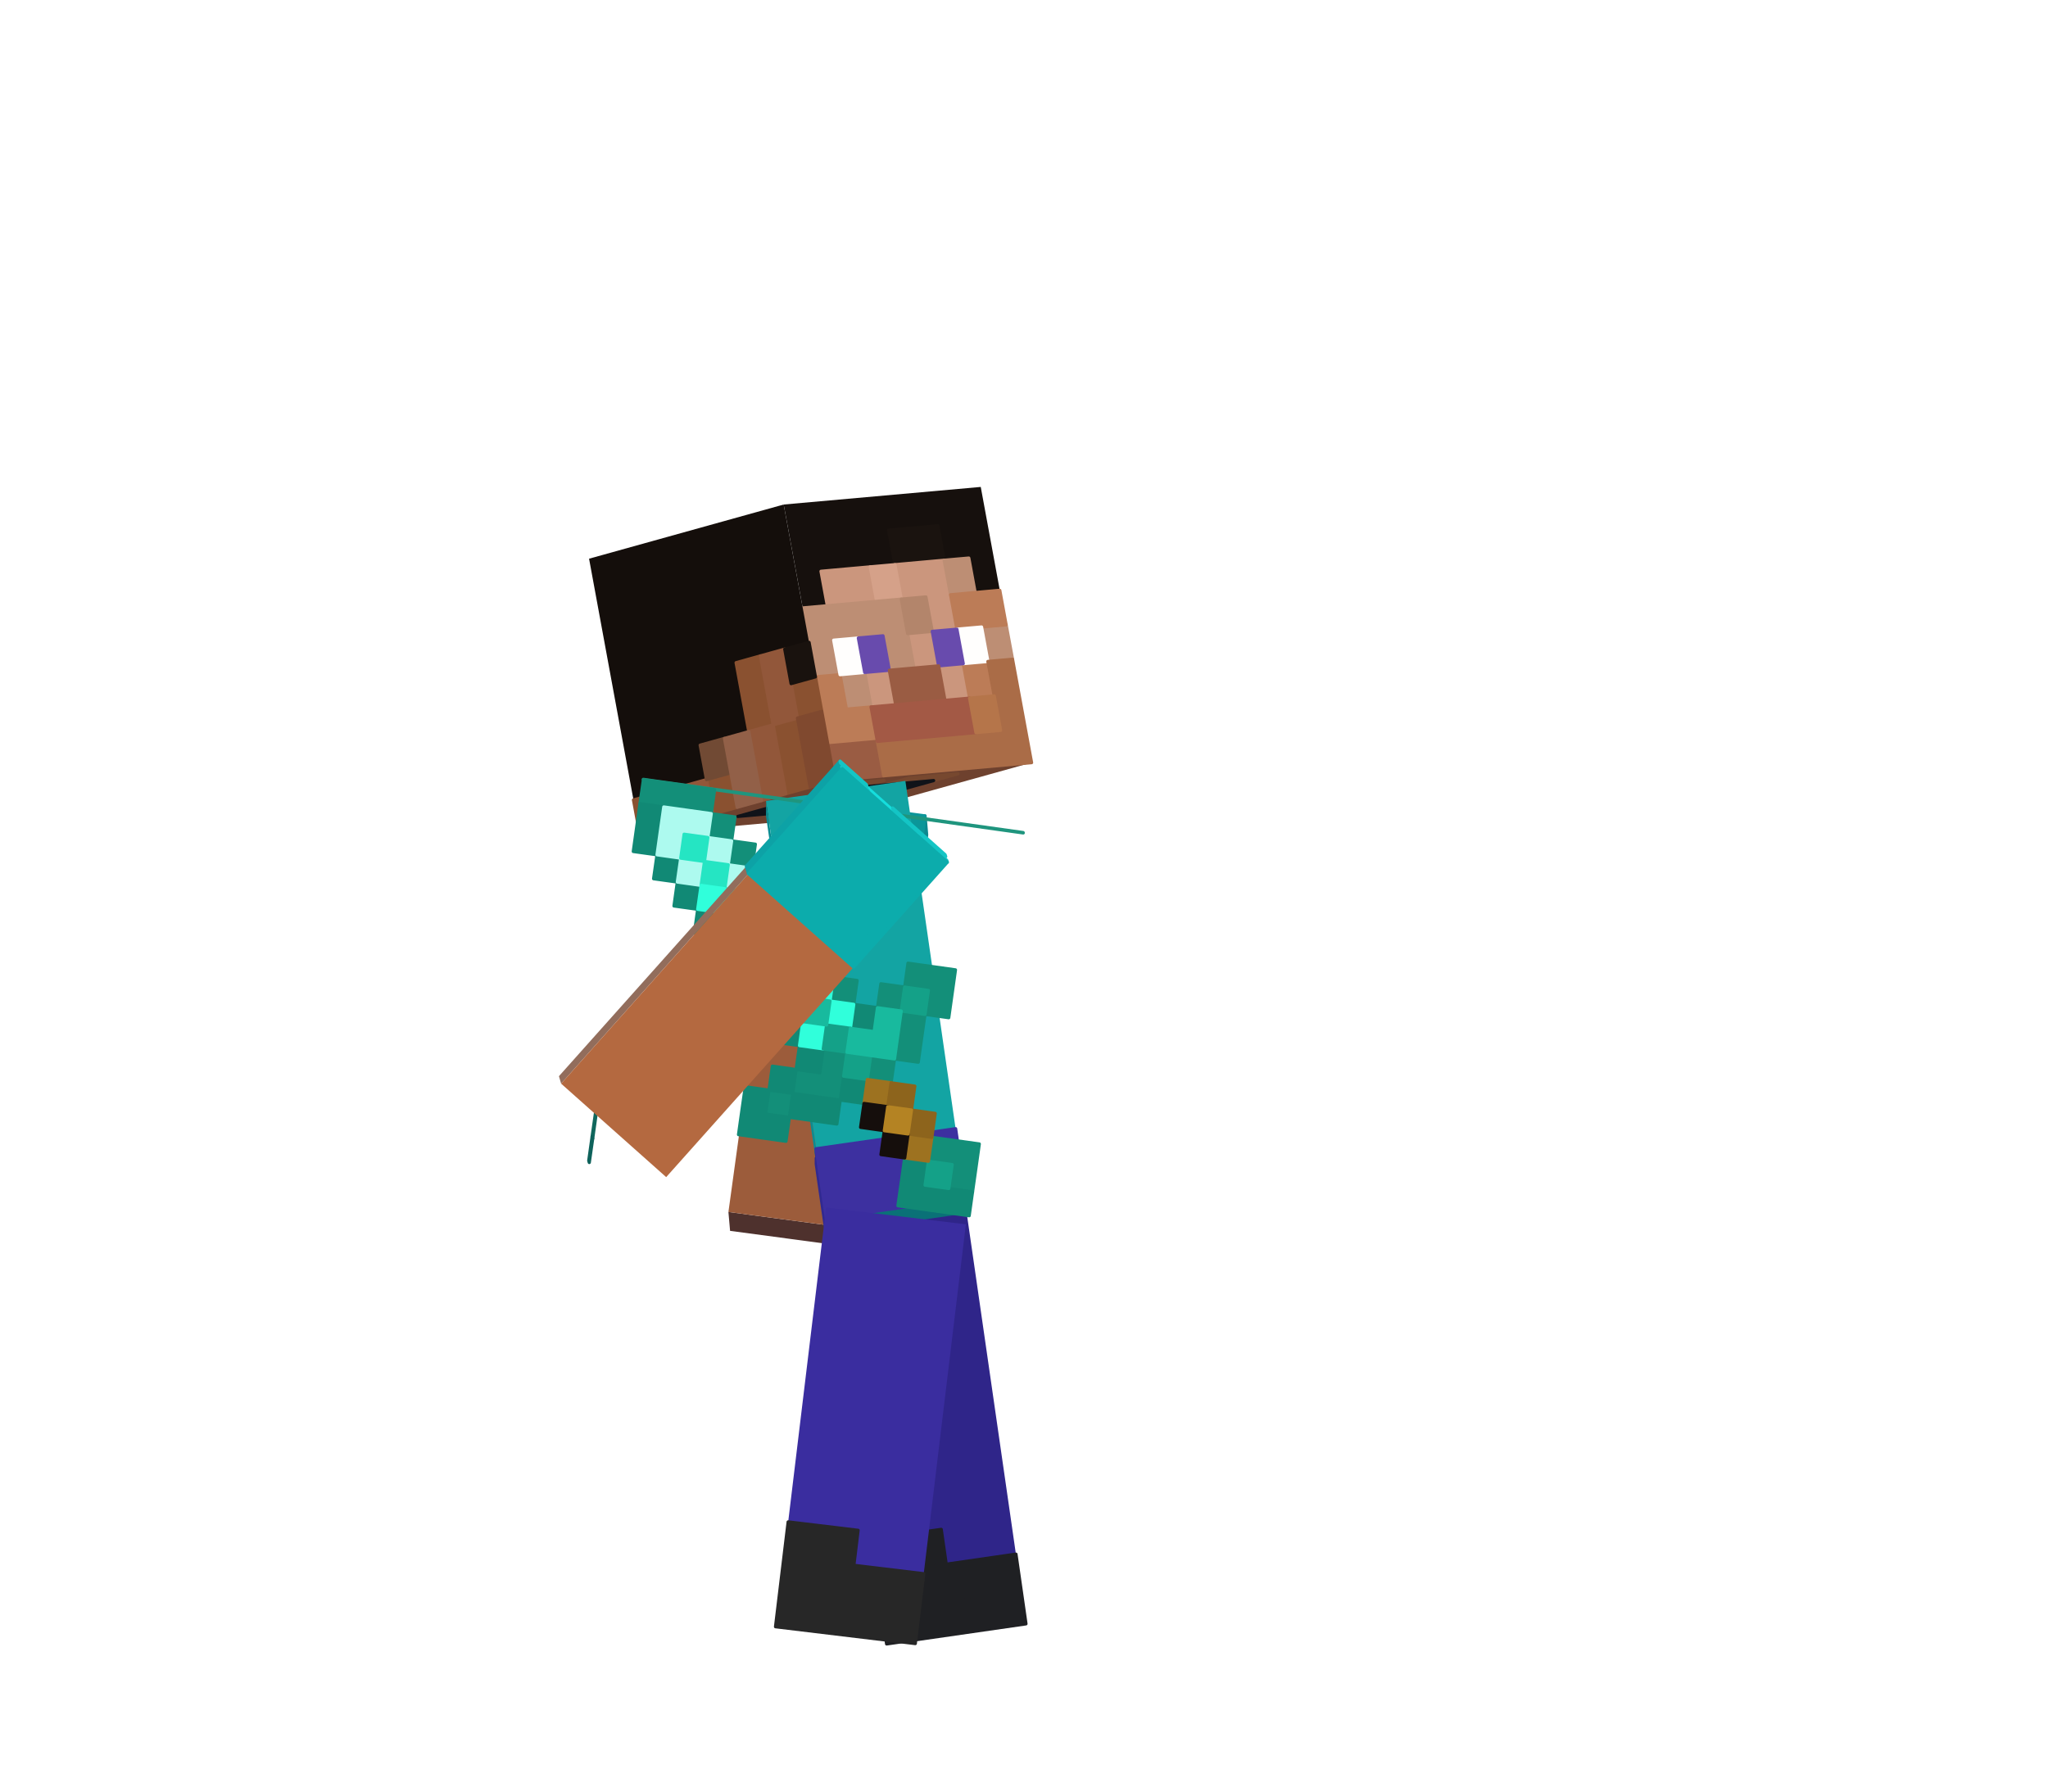
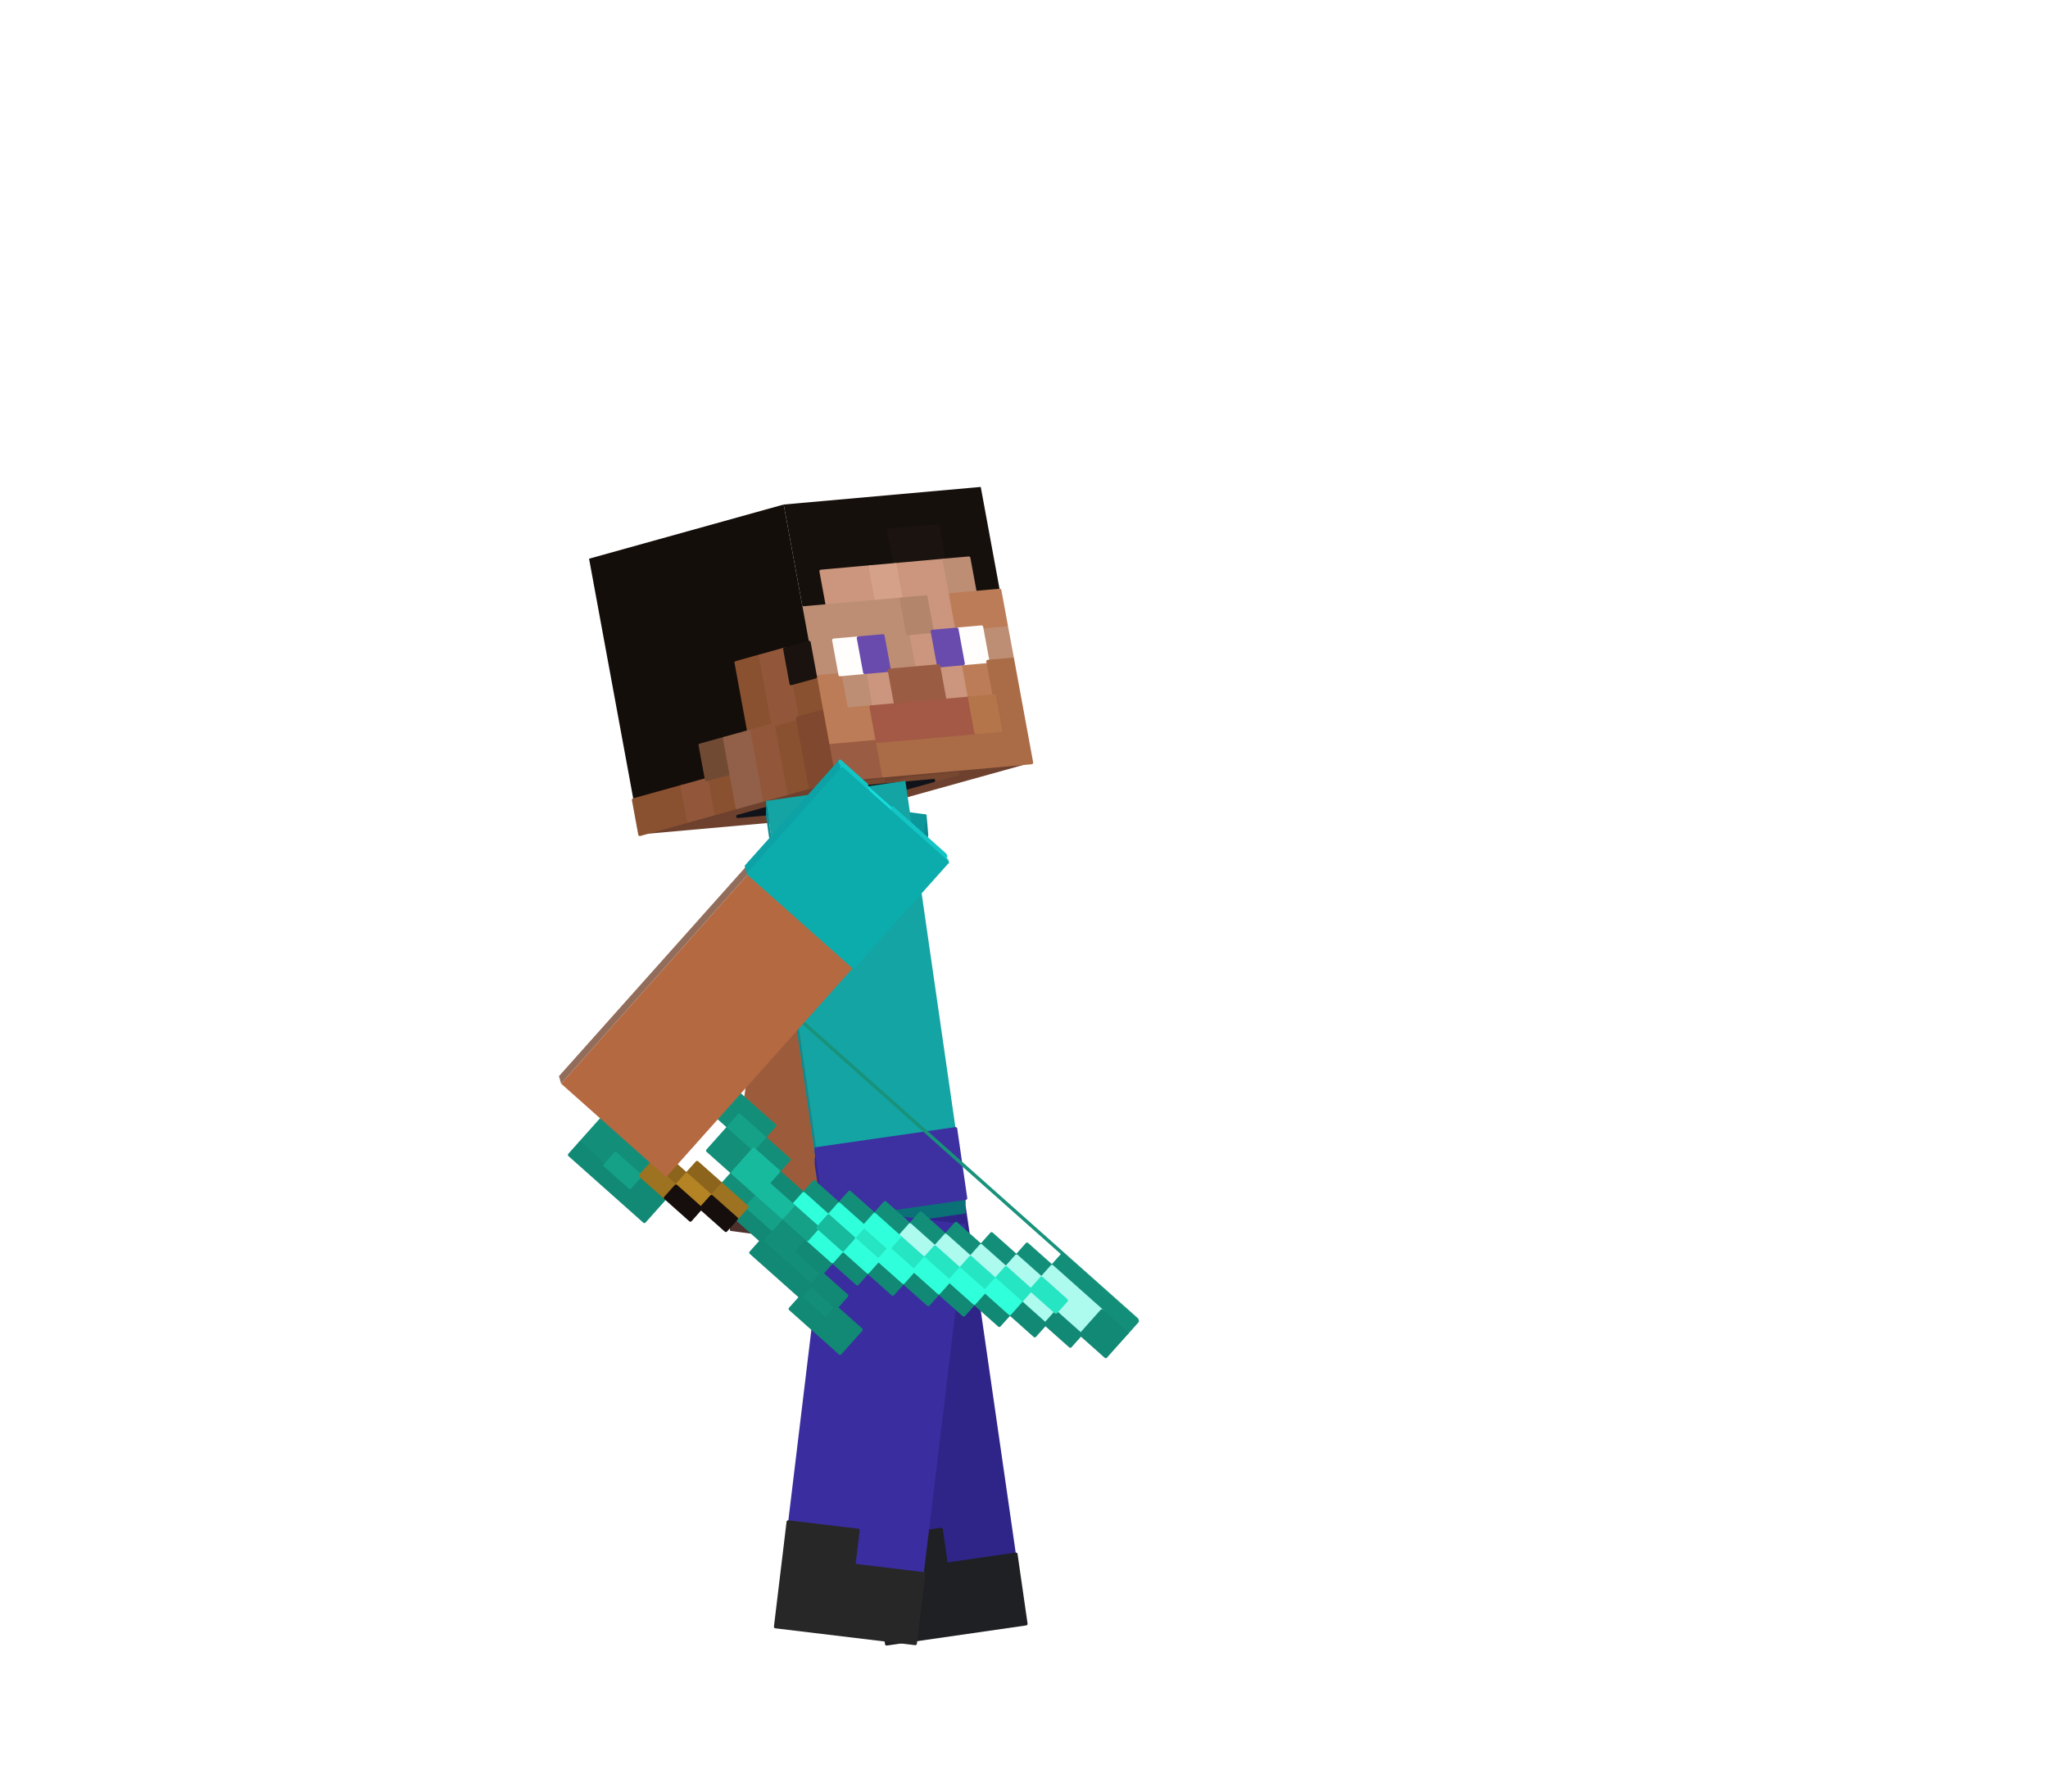
<svg xmlns="http://www.w3.org/2000/svg" viewBox="0 0 384 336" width="384" height="336" role="img" aria-labelledby="swing-1-title">
  <g id="steve">
    <g id="arm-left" aria-label="Left arm">
      <g class="face" data-face="front">
        <path fill="#795c53" d="M173.44 153.02L173.75 156.56L163.05 234.34L162.74 230.8Z" />
        <path fill="#0c888f" stroke="#0c888f" stroke-width=".6" stroke-linejoin="round" d="M173.44 153.02L173.75 156.56L172.86 163.04L172.55 159.5ZM172.55 159.5L172.86 163.04L171.96 169.52L171.66 165.98ZM171.66 165.98L171.96 169.52L171.07 176L170.77 172.46ZM170.77 172.46L171.07 176L170.18 182.49L169.87 178.94Z" />
      </g>
      <g class="face" data-face="bottom">
        <path fill="#4e312d" d="M162.74 230.8L163.05 234.34L136.89 230.84L136.58 227.3Z" />
      </g>
      <g class="face" data-face="nx">
        <path fill="#9c5c3b" d="M147.29 149.52L173.44 153.02L162.74 230.8L136.58 227.3Z" />
        <path fill="#0b9699" stroke="#0b9699" stroke-width=".6" stroke-linejoin="round" d="M147.29 149.52L173.44 153.02L172.55 159.5L146.39 156ZM146.39 156L172.55 159.5L171.66 165.98L145.5 162.49ZM145.5 162.49L171.66 165.98L170.77 172.46L144.61 168.97ZM144.61 168.97L170.77 172.46L169.87 178.94L143.72 175.45Z" />
      </g>
    </g>
    <g id="leg-left" aria-label="Left leg">
      <g class="face" data-face="nx">
        <path fill="#2f2589" d="M154.94 229.92L181.06 226.15L192.37 304.54L166.24 308.31Z" />
        <path fill="#1f2023" stroke="#1f2023" stroke-width=".6" stroke-linejoin="round" d="M163.41 288.71L176.48 286.82L177.42 293.36L164.36 295.24ZM164.36 295.24L190.49 291.47L191.43 298L165.3 301.77ZM165.3 301.77L191.43 298L192.37 304.54L166.24 308.31Z" />
      </g>
    </g>
    <g id="head" aria-label="Head">
      <g class="face" data-face="bottom">
        <path fill="#6e412e" d="M156.46 146.33L193.42 143.03L156.93 153.19L119.97 156.49Z" />
        <path fill="#77482f" stroke="#77482f" stroke-width=".6" stroke-linejoin="round" d="M161.14 146.77L165.76 146.36L161.2 147.63L156.58 148.04ZM170.38 145.95L179.62 145.12L175.06 146.39L165.82 147.22Z" />
        <path fill="#101319" stroke="#101319" stroke-width=".6" stroke-linejoin="round" d="M156.58 148.04L175.06 146.39L170.49 147.66L152.02 149.31ZM152.02 149.31L170.49 147.66L165.93 148.93L147.46 150.58ZM147.46 150.58L165.93 148.93L161.37 150.2L142.9 151.85ZM142.9 151.85L161.37 150.2L156.81 151.47L138.33 153.12Z" />
        <path fill="#5c2b2e" stroke="#5c2b2e" stroke-width=".6" stroke-linejoin="round" d="M161.37 150.2L165.99 149.79L161.43 151.06L156.81 151.47Z" />
      </g>
      <g class="face" data-face="front">
        <path fill="#16100d" d="M146.94 94.62L183.89 91.32L193.42 143.03L156.46 146.33Z" />
        <path fill="#1a130f" stroke="#1a130f" stroke-width=".6" stroke-linejoin="round" d="M166.61 99.43L175.84 98.61L177.03 105.07L167.8 105.9Z" />
        <path fill="#cb967d" stroke="#cb967d" stroke-width=".6" stroke-linejoin="round" d="M153.94 107.14L163.18 106.31L164.37 112.77L155.13 113.6ZM167.8 105.9L177.03 105.07L178.23 111.54L168.99 112.36ZM173.61 111.95L178.23 111.54L179.42 118L174.8 118.41ZM170.18 118.83L174.8 118.41L175.99 124.88L171.37 125.29ZM162.13 126.11L166.75 125.7L167.94 132.17L163.32 132.58ZM175.99 124.88L180.61 124.46L181.8 130.93L177.18 131.34Z" />
        <path fill="#d5a189" stroke="#d5a189" stroke-width=".6" stroke-linejoin="round" d="M163.18 106.31L167.8 105.9L168.99 112.36L164.37 112.77Z" />
        <path fill="#bd8e74" stroke="#bd8e74" stroke-width=".6" stroke-linejoin="round" d="M177.03 105.07L181.65 104.66L182.84 111.12L178.23 111.54ZM150.51 114.01L168.99 112.36L170.18 118.83L151.7 120.48ZM151.7 120.48L156.32 120.06L157.51 126.53L152.89 126.94ZM165.56 119.24L170.18 118.83L171.37 125.29L166.75 125.7ZM184.04 117.59L188.65 117.18L189.85 123.64L185.23 124.05ZM157.51 126.53L162.13 126.11L163.32 132.58L158.7 132.99Z" />
        <path fill="#b3856b" stroke="#b3856b" stroke-width=".6" stroke-linejoin="round" d="M168.99 112.36L173.61 111.95L174.8 118.41L170.18 118.83Z" />
        <path fill="#bc7c57" stroke="#bc7c57" stroke-width=".6" stroke-linejoin="round" d="M178.23 111.54L187.46 110.71L188.65 117.18L179.42 118ZM152.89 126.94L157.51 126.53L158.7 132.99L154.08 133.4ZM180.61 124.46L185.23 124.05L186.42 130.51L181.8 130.93ZM154.08 133.4L163.32 132.58L164.51 139.04L155.27 139.87Z" />
        <path fill="#fffefd" stroke="#fffefd" stroke-width=".6" stroke-linejoin="round" d="M156.32 120.06L160.94 119.65L162.13 126.11L157.51 126.53ZM179.42 118L184.04 117.59L185.23 124.05L180.61 124.46Z" />
        <path fill="#684bad" stroke="#684bad" stroke-width=".6" stroke-linejoin="round" d="M160.94 119.65L165.56 119.24L166.75 125.7L162.13 126.11ZM174.8 118.41L179.42 118L180.61 124.46L175.99 124.88Z" />
        <path fill="#9a5c43" stroke="#9a5c43" stroke-width=".6" stroke-linejoin="round" d="M166.75 125.7L175.99 124.88L177.18 131.34L167.94 132.17ZM155.27 139.87L164.51 139.04L165.7 145.5L156.46 146.33Z" />
        <path fill="#aa6c47" stroke="#aa6c47" stroke-width=".6" stroke-linejoin="round" d="M185.23 124.05L189.85 123.64L191.04 130.1L186.42 130.51ZM186.42 130.51L191.04 130.1L192.23 136.57L187.61 136.98ZM164.51 139.04L192.23 136.57L193.42 143.03L165.7 145.5Z" />
        <path fill="#a35945" stroke="#a35945" stroke-width=".6" stroke-linejoin="round" d="M163.32 132.58L181.8 130.93L182.99 137.39L164.51 139.04Z" />
        <path fill="#b5754a" stroke="#b5754a" stroke-width=".6" stroke-linejoin="round" d="M181.8 130.93L186.42 130.51L187.61 136.98L182.99 137.39Z" />
      </g>
      <g class="face" data-face="nx">
        <path fill="#140e0b" d="M110.45 104.78L146.94 94.62L156.46 146.33L119.97 156.49Z" />
        <path fill="#8a5130" stroke="#8a5130" stroke-width=".6" stroke-linejoin="round" d="M138.02 124.28L142.58 123.01L143.77 129.48L139.21 130.75ZM139.21 130.75L143.77 129.48L144.96 135.94L140.4 137.21ZM148.33 128.21L152.89 126.94L154.08 133.4L149.52 134.67ZM144.96 135.94L149.52 134.67L150.71 141.14L146.15 142.41ZM118.78 150.02L127.91 147.48L129.1 153.95L119.97 156.49ZM132.47 146.21L137.03 144.94L138.22 151.41L133.66 152.68ZM146.15 142.41L150.71 141.14L151.9 147.6L147.34 148.87Z" />
        <path fill="#92573a" stroke="#92573a" stroke-width=".6" stroke-linejoin="round" d="M142.58 123.01L147.14 121.74L148.33 128.21L143.77 129.48ZM143.77 129.48L148.33 128.21L149.52 134.67L144.96 135.94ZM140.4 137.21L144.96 135.94L146.15 142.41L141.59 143.67ZM127.91 147.48L132.47 146.21L133.66 152.68L129.1 153.95ZM141.59 143.67L146.15 142.41L147.34 148.87L142.78 150.14Z" />
        <path fill="#19120e" stroke="#19120e" stroke-width=".6" stroke-linejoin="round" d="M147.14 121.74L151.7 120.48L152.89 126.94L148.33 128.21Z" />
        <path fill="#714a34" stroke="#714a34" stroke-width=".6" stroke-linejoin="round" d="M131.28 139.75L135.84 138.48L137.03 144.94L132.47 146.21Z" />
        <path fill="#926048" stroke="#926048" stroke-width=".6" stroke-linejoin="round" d="M135.84 138.48L140.4 137.21L141.59 143.67L137.03 144.94ZM137.03 144.94L141.59 143.67L142.78 150.14L138.22 151.41Z" />
        <path fill="#80492f" stroke="#80492f" stroke-width=".6" stroke-linejoin="round" d="M149.52 134.67L154.08 133.4L155.27 139.87L150.71 141.14ZM150.71 141.14L155.27 139.87L156.46 146.33L151.9 147.6Z" />
      </g>
    </g>
    <g id="torso" aria-label="Torso">
      <g class="face" data-face="back">
        <path fill="#0c8c92" d="M143.63 153.07L143.63 150.21L154.94 228.48L154.94 231.34Z" />
        <path fill="#312990" stroke="#312990" stroke-width=".6" stroke-linejoin="round" d="M153.05 218.3L153.05 217.22L153.99 223.75L153.99 224.82ZM153.05 216.15L153.05 215.44L153.99 221.96L153.99 222.68ZM153.99 224.82L153.99 223.39L154.94 229.91L154.94 231.34ZM153.99 223.03L153.99 221.96L154.94 228.48L154.94 229.56Z" />
      </g>
      <g class="face" data-face="bottom">
        <path fill="#0a7177" d="M181.06 224.72L181.06 227.58L154.94 231.34L154.94 228.48Z" />
      </g>
      <g class="face" data-face="nx">
        <path fill="#13a4a3" d="M143.63 150.21L169.76 146.45L181.06 224.72L154.94 228.48Z" />
        <path fill="#3d30a0" stroke="#3d30a0" stroke-width=".6" stroke-linejoin="round" d="M153.05 215.44L179.18 211.68L180.12 218.2L153.99 221.96ZM153.99 221.96L180.12 218.2L181.06 224.72L154.94 228.48Z" />
      </g>
    </g>
    <g id="leg-right" aria-label="Right leg">
      <g class="face" data-face="nx">
        <path fill="#3a2d9f" d="M154.9 226.45L181.1 229.61L171.62 308.24L145.41 305.08Z" />
        <path fill="#272727" stroke="#272727" stroke-width=".6" stroke-linejoin="round" d="M147.78 285.42L160.89 287L160.1 293.56L146.99 291.98ZM146.99 291.98L173.2 295.14L172.41 301.69L146.2 298.53ZM146.2 298.53L172.41 301.69L171.62 308.24L145.41 305.08Z" />
      </g>
    </g>
    <g id="held-sword" aria-label="Diamond sword">
+       <g class="face" data-face="top">
+         <path fill="#19927b" stroke="#19927b" stroke-width=".6" stroke-linejoin="round" d="M138.33 180.89L138.32 180.84L213.17 247.46L213.19 247.52Z" />
+       </g>
      <g class="face" data-face="back">
-         <path fill="#10675d" stroke="#10675d" stroke-width=".6" stroke-linejoin="round" d="M112.29 204.21L112.39 204.56L111.76 209.05L111.66 208.7ZM111.66 208.7L111.76 209.05L111.13 213.53L111.02 213.18Z" />
-         <path fill="#0e625b" stroke="#0e625b" stroke-width=".6" stroke-linejoin="round" d="M111.02 213.18L111.13 213.53L110.49 218.02L110.39 217.67Z" />
-       </g>
-       <g class="face" data-face="top">
-         <path fill="#1f957e" stroke="#1f957e" stroke-width=".6" stroke-linejoin="round" d="M120.64 146.23L120.62 146.16L191.84 156.14L191.86 156.21Z" />
+         <path fill="#107566" stroke="#107566" stroke-width=".6" stroke-linejoin="round" d="M138.32 180.84L138.41 181.15L136.43 183.37L136.34 183.05Z" />
+         <path fill="#0f6f63" stroke="#0f6f63" stroke-width=".6" stroke-linejoin="round" d="M136.34 183.05L136.43 183.37L134.46 185.58L134.36 185.27ZM134.36 185.27L134.46 185.58L132.48 187.8L132.39 187.48Z" />
      </g>
      <g class="face" data-face="nx">
-         <path fill="#138f79" stroke="#138f79" stroke-width=".6" stroke-linejoin="round" d="M120.64 146.23L133.99 148.1L133.36 152.59L120 150.71ZM133.36 152.59L137.81 153.21L137.18 157.7L132.72 157.07ZM137.18 157.7L141.63 158.32L140.99 162.81L136.54 162.18ZM140.99 162.81L145.44 163.43L144.81 167.92L140.36 167.3ZM144.81 167.92L149.26 168.54L148.63 173.03L144.18 172.41ZM148.63 173.03L153.08 173.65L152.45 178.14L147.99 177.52ZM152.45 178.14L156.9 178.77L156.26 183.25L151.81 182.63ZM170.25 180.64L179.15 181.89L178.52 186.37L169.62 185.12ZM156.26 183.25L160.71 183.88L160.08 188.36L155.63 187.74ZM165.17 184.5L169.62 185.12L168.98 189.61L164.53 188.99ZM174.07 185.75L178.52 186.37L177.89 190.86L173.44 190.24ZM168.98 189.61L173.44 190.24L172.8 194.72L168.35 194.1ZM168.35 194.1L172.8 194.72L172.17 199.21L167.72 198.59ZM154.36 196.71L158.81 197.34L158.18 201.83L153.73 201.2ZM163.26 197.96L167.72 198.59L167.08 203.07L162.63 202.45ZM149.27 200.58L158.18 201.83L157.54 206.31L148.64 205.06ZM144.19 204.44L148.64 205.06L148.01 209.55L143.55 208.93ZM174.72 213.3L183.62 214.54L182.99 219.03L174.08 217.78ZM178.53 218.41L182.99 219.03L182.35 223.52L177.9 222.89Z" />
-         <path fill="#118975" stroke="#118975" stroke-width=".6" stroke-linejoin="round" d="M120 150.71L124.46 151.34L123.82 155.83L119.37 155.2ZM119.37 155.2L123.82 155.83L123.19 160.31L118.74 159.69ZM123.19 160.31L127.64 160.94L127 165.42L122.55 164.8ZM127 165.42L131.46 166.05L130.82 170.53L126.37 169.91ZM130.82 170.53L135.27 171.16L134.64 175.65L130.19 175.02ZM134.64 175.65L139.09 176.27L138.46 180.76L134 180.13ZM138.46 180.76L142.91 181.38L142.27 185.87L137.82 185.24ZM142.27 185.87L146.73 186.49L146.09 190.98L141.64 190.36ZM160.08 188.36L164.53 188.99L163.9 193.47L159.45 192.85ZM146.09 190.98L150.54 191.6L149.91 196.09L145.46 195.47ZM149.91 196.09L154.36 196.71L153.73 201.2L149.27 200.58ZM144.82 199.95L149.27 200.58L148.64 205.06L144.19 204.44ZM158.18 201.83L162.63 202.45L162 206.94L157.54 206.31ZM139.74 203.82L144.19 204.44L143.55 208.93L139.1 208.3ZM148.64 205.06L157.54 206.31L156.91 210.8L148.01 209.55ZM139.1 208.3L148.01 209.55L147.37 214.04L138.47 212.79ZM169.63 217.16L174.08 217.78L173.45 222.27L169 221.65ZM169 221.65L182.35 223.52L181.72 228L168.36 226.13Z" />
-         <path fill="#adfaef" stroke="#adfaef" stroke-width=".6" stroke-linejoin="round" d="M124.46 151.34L133.36 152.59L132.72 157.07L123.82 155.83ZM123.82 155.83L128.27 156.45L127.64 160.94L123.19 160.31ZM132.72 157.07L137.18 157.7L136.54 162.18L132.09 161.56ZM127.64 160.94L132.09 161.56L131.46 166.05L127 165.42ZM136.54 162.18L140.99 162.81L140.36 167.3L135.91 166.67ZM140.36 167.3L144.81 167.92L144.18 172.41L139.72 171.78ZM144.18 172.41L148.63 173.03L147.99 177.52L143.54 176.89Z" />
-         <path fill="#25e5c3" stroke="#25e5c3" stroke-width=".6" stroke-linejoin="round" d="M128.27 156.45L132.72 157.07L132.09 161.56L127.64 160.94ZM132.09 161.56L136.54 162.18L135.91 166.67L131.46 166.05ZM135.91 166.67L140.36 167.3L139.72 171.78L135.27 171.16ZM139.72 171.78L144.18 172.41L143.54 176.89L139.09 176.27ZM143.54 176.89L147.99 177.52L147.36 182L142.91 181.38ZM147.36 182L151.81 182.63L151.18 187.12L146.73 186.49Z" />
-         <path fill="#30ffdb" stroke="#30ffdb" stroke-width=".6" stroke-linejoin="round" d="M131.46 166.05L135.91 166.67L135.27 171.16L130.82 170.53ZM135.27 171.16L139.72 171.78L139.09 176.27L134.64 175.65ZM139.09 176.27L143.54 176.89L142.91 181.38L138.46 180.76ZM147.99 177.52L152.45 178.14L151.81 182.63L147.36 182ZM142.91 181.38L147.36 182L146.73 186.49L142.27 185.87ZM151.81 182.63L156.26 183.25L155.63 187.74L151.18 187.12ZM146.73 186.49L151.18 187.12L150.54 191.6L146.09 190.98ZM155.63 187.74L160.08 188.36L159.45 192.85L154.99 192.23ZM150.54 191.6L154.99 192.23L154.36 196.71L149.91 196.09Z" />
-         <path fill="#14a188" stroke="#14a188" stroke-width=".6" stroke-linejoin="round" d="M169.62 185.12L174.07 185.75L173.44 190.24L168.98 189.61ZM154.99 192.23L159.45 192.85L158.81 197.34L154.36 196.71ZM158.81 197.34L163.26 197.96L162.63 202.45L158.18 201.83ZM174.08 217.78L178.53 218.41L177.9 222.89L173.45 222.27Z" />
-         <path fill="#18ba9e" stroke="#18ba9e" stroke-width=".6" stroke-linejoin="round" d="M151.18 187.12L155.63 187.74L154.99 192.23L150.54 191.6ZM164.53 188.99L168.98 189.61L168.35 194.1L163.9 193.47ZM159.45 192.85L168.35 194.1L167.72 198.59L158.81 197.34Z" />
-         <path fill="#9d7220" stroke="#9d7220" stroke-width=".6" stroke-linejoin="round" d="M162.63 202.45L167.08 203.07L166.45 207.56L162 206.94ZM170.26 212.67L174.72 213.3L174.08 217.78L169.63 217.16Z" />
-         <path fill="#8d641c" stroke="#8d641c" stroke-width=".6" stroke-linejoin="round" d="M167.08 203.07L171.53 203.7L170.9 208.18L166.45 207.56ZM170.9 208.18L175.35 208.81L174.72 213.3L170.26 212.67Z" />
-         <path fill="#150e0c" stroke="#150e0c" stroke-width=".6" stroke-linejoin="round" d="M162 206.94L166.45 207.56L165.81 212.05L161.36 211.42ZM165.81 212.05L170.26 212.67L169.63 217.16L165.18 216.53Z" />
-         <path fill="#b48323" stroke="#b48323" stroke-width=".6" stroke-linejoin="round" d="M166.45 207.56L170.9 208.18L170.26 212.67L165.81 212.05Z" />
+         <path fill="#138f79" stroke="#138f79" stroke-width=".6" stroke-linejoin="round" d="M199.23 235.28L213.26 247.77L211.29 249.99L197.25 237.5ZM192.57 233.33L197.25 237.5L195.28 239.71L190.6 235.55ZM185.92 231.38L190.6 235.55L188.62 237.76L183.94 233.6ZM179.26 229.44L183.94 233.6L181.97 235.81L177.29 231.65ZM172.61 227.49L177.29 231.65L175.31 233.87L170.63 229.7ZM165.95 225.54L170.63 229.7L168.65 231.92L163.98 227.75ZM135.91 202.77L145.26 211.1L143.29 213.31L133.93 204.98ZM159.3 223.59L163.98 227.75L162 229.97L157.32 225.8ZM133.93 204.98L138.61 209.15L136.63 211.36L131.95 207.2ZM143.29 213.31L147.96 217.47L145.99 219.69L141.31 215.53ZM152.64 221.64L157.32 225.8L155.34 228.02L150.67 223.85ZM136.63 211.36L141.31 215.53L139.33 217.74L134.65 213.58ZM134.65 213.58L139.33 217.74L137.36 219.96L132.68 215.79ZM137.36 219.96L142.03 224.12L140.06 226.33L135.38 222.17ZM146.71 228.28L151.39 232.45L149.41 234.66L144.74 230.5ZM144.74 230.5L154.09 238.83L152.12 241.04L142.76 232.71ZM152.12 241.04L156.79 245.21L154.82 247.42L150.14 243.26ZM112.71 209.94L122.07 218.27L120.09 220.49L110.73 212.16ZM110.73 212.16L115.41 216.32L113.44 218.54L108.76 214.37Z" />
+         <path fill="#adfaef" stroke="#adfaef" stroke-width=".6" stroke-linejoin="round" d="M197.25 237.5L206.61 245.83L204.63 248.04L195.28 239.71ZM190.6 235.55L195.28 239.71L193.3 241.93L188.62 237.76ZM199.95 243.88L204.63 248.04L202.66 250.26L197.98 246.09ZM183.94 233.6L188.62 237.76L186.64 239.98L181.97 235.81ZM193.3 241.93L197.98 246.09L196 248.31L191.32 244.14ZM177.29 231.65L181.97 235.81L179.99 238.03L175.31 233.87ZM170.63 229.7L175.31 233.87L173.33 236.08L168.65 231.92Z" />
+         <path fill="#118975" stroke="#118975" stroke-width=".6" stroke-linejoin="round" d="M206.61 245.83L211.29 249.99L209.31 252.2L204.63 248.04ZM204.63 248.04L209.31 252.2L207.33 254.42L202.66 250.26ZM197.98 246.09L202.66 250.26L200.68 252.47L196 248.31ZM191.32 244.14L196 248.31L194.02 250.52L189.35 246.36ZM184.67 242.19L189.35 246.36L187.37 248.57L182.69 244.41ZM178.01 240.24L182.69 244.41L180.71 246.62L176.03 242.46ZM171.36 238.29L176.03 242.46L174.06 244.67L169.38 240.51ZM145.99 219.69L150.67 223.85L148.69 226.07L144.01 221.9ZM164.7 236.35L169.38 240.51L167.4 242.72L162.72 238.56ZM158.05 234.4L162.72 238.56L160.75 240.78L156.07 236.61ZM151.39 232.45L156.07 236.61L154.09 238.83L149.41 234.66ZM140.06 226.33L144.74 230.5L142.76 232.71L138.08 228.55ZM154.09 238.83L158.77 242.99L156.79 245.21L152.12 241.04ZM142.76 232.71L152.12 241.04L150.14 243.26L140.78 234.93ZM156.79 245.21L161.47 249.37L159.5 251.58L154.82 247.42ZM150.14 243.26L159.5 251.58L157.52 253.8L148.16 245.47ZM120.09 220.49L124.77 224.65L122.79 226.87L118.11 222.7ZM108.76 214.37L122.79 226.87L120.82 229.08L106.78 216.59Z" />
+         <path fill="#25e5c3" stroke="#25e5c3" stroke-width=".6" stroke-linejoin="round" d="M195.28 239.71L199.95 243.88L197.98 246.09L193.3 241.93ZM188.62 237.76L193.3 241.93L191.32 244.14L186.64 239.98ZM181.97 235.81L186.64 239.98L184.67 242.19L179.99 238.03ZM175.31 233.87L179.99 238.03L178.01 240.24L173.33 236.08ZM168.65 231.92L173.33 236.08L171.36 238.29L166.68 234.13ZM162 229.97L166.68 234.13L164.7 236.35L160.02 232.18Z" />
+         <path fill="#30ffdb" stroke="#30ffdb" stroke-width=".6" stroke-linejoin="round" d="M186.64 239.98L191.32 244.14L189.35 246.36L184.67 242.19ZM179.99 238.03L184.67 242.19L182.69 244.41L178.01 240.24ZM163.98 227.75L168.65 231.92L166.68 234.13L162 229.97ZM173.33 236.08L178.01 240.24L176.03 242.46L171.36 238.29ZM157.32 225.8L162 229.97L160.02 232.18L155.34 228.02ZM166.68 234.13L171.36 238.29L169.38 240.51L164.7 236.35ZM150.67 223.85L155.34 228.02L153.37 230.23L148.69 226.07ZM160.02 232.18L164.7 236.35L162.72 238.56L158.05 234.4ZM153.37 230.23L158.05 234.4L156.07 236.61L151.39 232.45Z" />
+         <path fill="#14a188" stroke="#14a188" stroke-width=".6" stroke-linejoin="round" d="M138.61 209.15L143.29 213.31L141.31 215.53L136.63 211.36ZM148.69 226.07L153.37 230.23L151.39 232.45L146.71 228.28ZM142.03 224.12L146.71 228.28L144.74 230.5L140.06 226.33ZM115.41 216.32L120.09 220.49L118.11 222.7L113.44 218.54Z" />
+         <path fill="#18ba9e" stroke="#18ba9e" stroke-width=".6" stroke-linejoin="round" d="M141.31 215.53L145.99 219.69L144.01 221.9L139.33 217.74ZM155.34 228.02L160.02 232.18L158.05 234.4L153.37 230.23ZM139.33 217.74L148.69 226.07L146.71 228.28L137.36 219.96Z" />
+         <path fill="#8d641c" stroke="#8d641c" stroke-width=".6" stroke-linejoin="round" d="M130.7 218.01L135.38 222.17L133.4 224.39L128.72 220.22ZM124.04 216.06L128.72 220.22L126.75 222.44L122.07 218.27Z" />
+         <path fill="#9d7220" stroke="#9d7220" stroke-width=".6" stroke-linejoin="round" d="M135.38 222.17L140.06 226.33L138.08 228.55L133.4 224.39ZM122.07 218.27L126.75 222.44L124.77 224.65L120.09 220.49Z" />
+         <path fill="#b48323" stroke="#b48323" stroke-width=".6" stroke-linejoin="round" d="M128.72 220.22L133.4 224.39L131.42 226.6L126.75 222.44Z" />
+         <path fill="#150e0c" stroke="#150e0c" stroke-width=".6" stroke-linejoin="round" d="M133.4 224.39L138.08 228.55L136.1 230.76L131.42 226.6ZM126.75 222.44L131.42 226.6L129.45 228.82L124.77 224.65Z" />
      </g>
    </g>
    <g id="arm-right" aria-label="Right arm">
      <g class="face" data-face="back">
        <path fill="#926d5c" d="M157.52 142.76L157.92 144.16L105.21 203.23L104.8 201.83Z" />
        <path fill="#0da2a6" stroke="#0da2a6" stroke-width=".6" stroke-linejoin="round" d="M157.52 142.76L157.92 144.16L153.53 149.09L153.12 147.69ZM153.12 147.69L153.53 149.09L149.14 154.01L148.73 152.61ZM148.73 152.61L149.14 154.01L144.74 158.93L144.34 157.53ZM144.34 157.53L144.74 158.93L140.35 163.85L139.94 162.45Z" />
      </g>
      <g class="face" data-face="top">
        <path fill="#15dedd" d="M157.92 144.16L157.52 142.76L177.21 160.3L177.62 161.7Z" />
        <path fill="#14c5c5" stroke="#14c5c5" stroke-width=".6" stroke-linejoin="round" d="M157.92 144.16L157.82 143.81L162.75 148.2L162.85 148.55ZM157.62 143.11L157.52 142.76L162.44 147.15L162.54 147.5ZM167.47 151.88L167.37 151.53L172.29 155.91L172.39 156.26ZM172.7 157.31L172.6 156.96L177.52 161.35L177.62 161.7ZM172.39 156.26L172.29 155.91L177.21 160.3L177.32 160.65Z" />
      </g>
      <g class="face" data-face="nx">
        <path fill="#b46940" d="M157.92 144.16L177.62 161.7L124.91 220.76L105.21 203.23Z" />
        <path fill="#0cacac" stroke="#0cacac" stroke-width=".6" stroke-linejoin="round" d="M157.92 144.16L177.62 161.7L173.23 166.62L153.53 149.09ZM153.53 149.09L173.23 166.62L168.84 171.54L149.14 154.01ZM149.14 154.01L168.84 171.54L164.44 176.46L144.74 158.93ZM144.74 158.93L164.44 176.46L160.05 181.38L140.35 163.85Z" />
      </g>
    </g>
  </g>
</svg>
